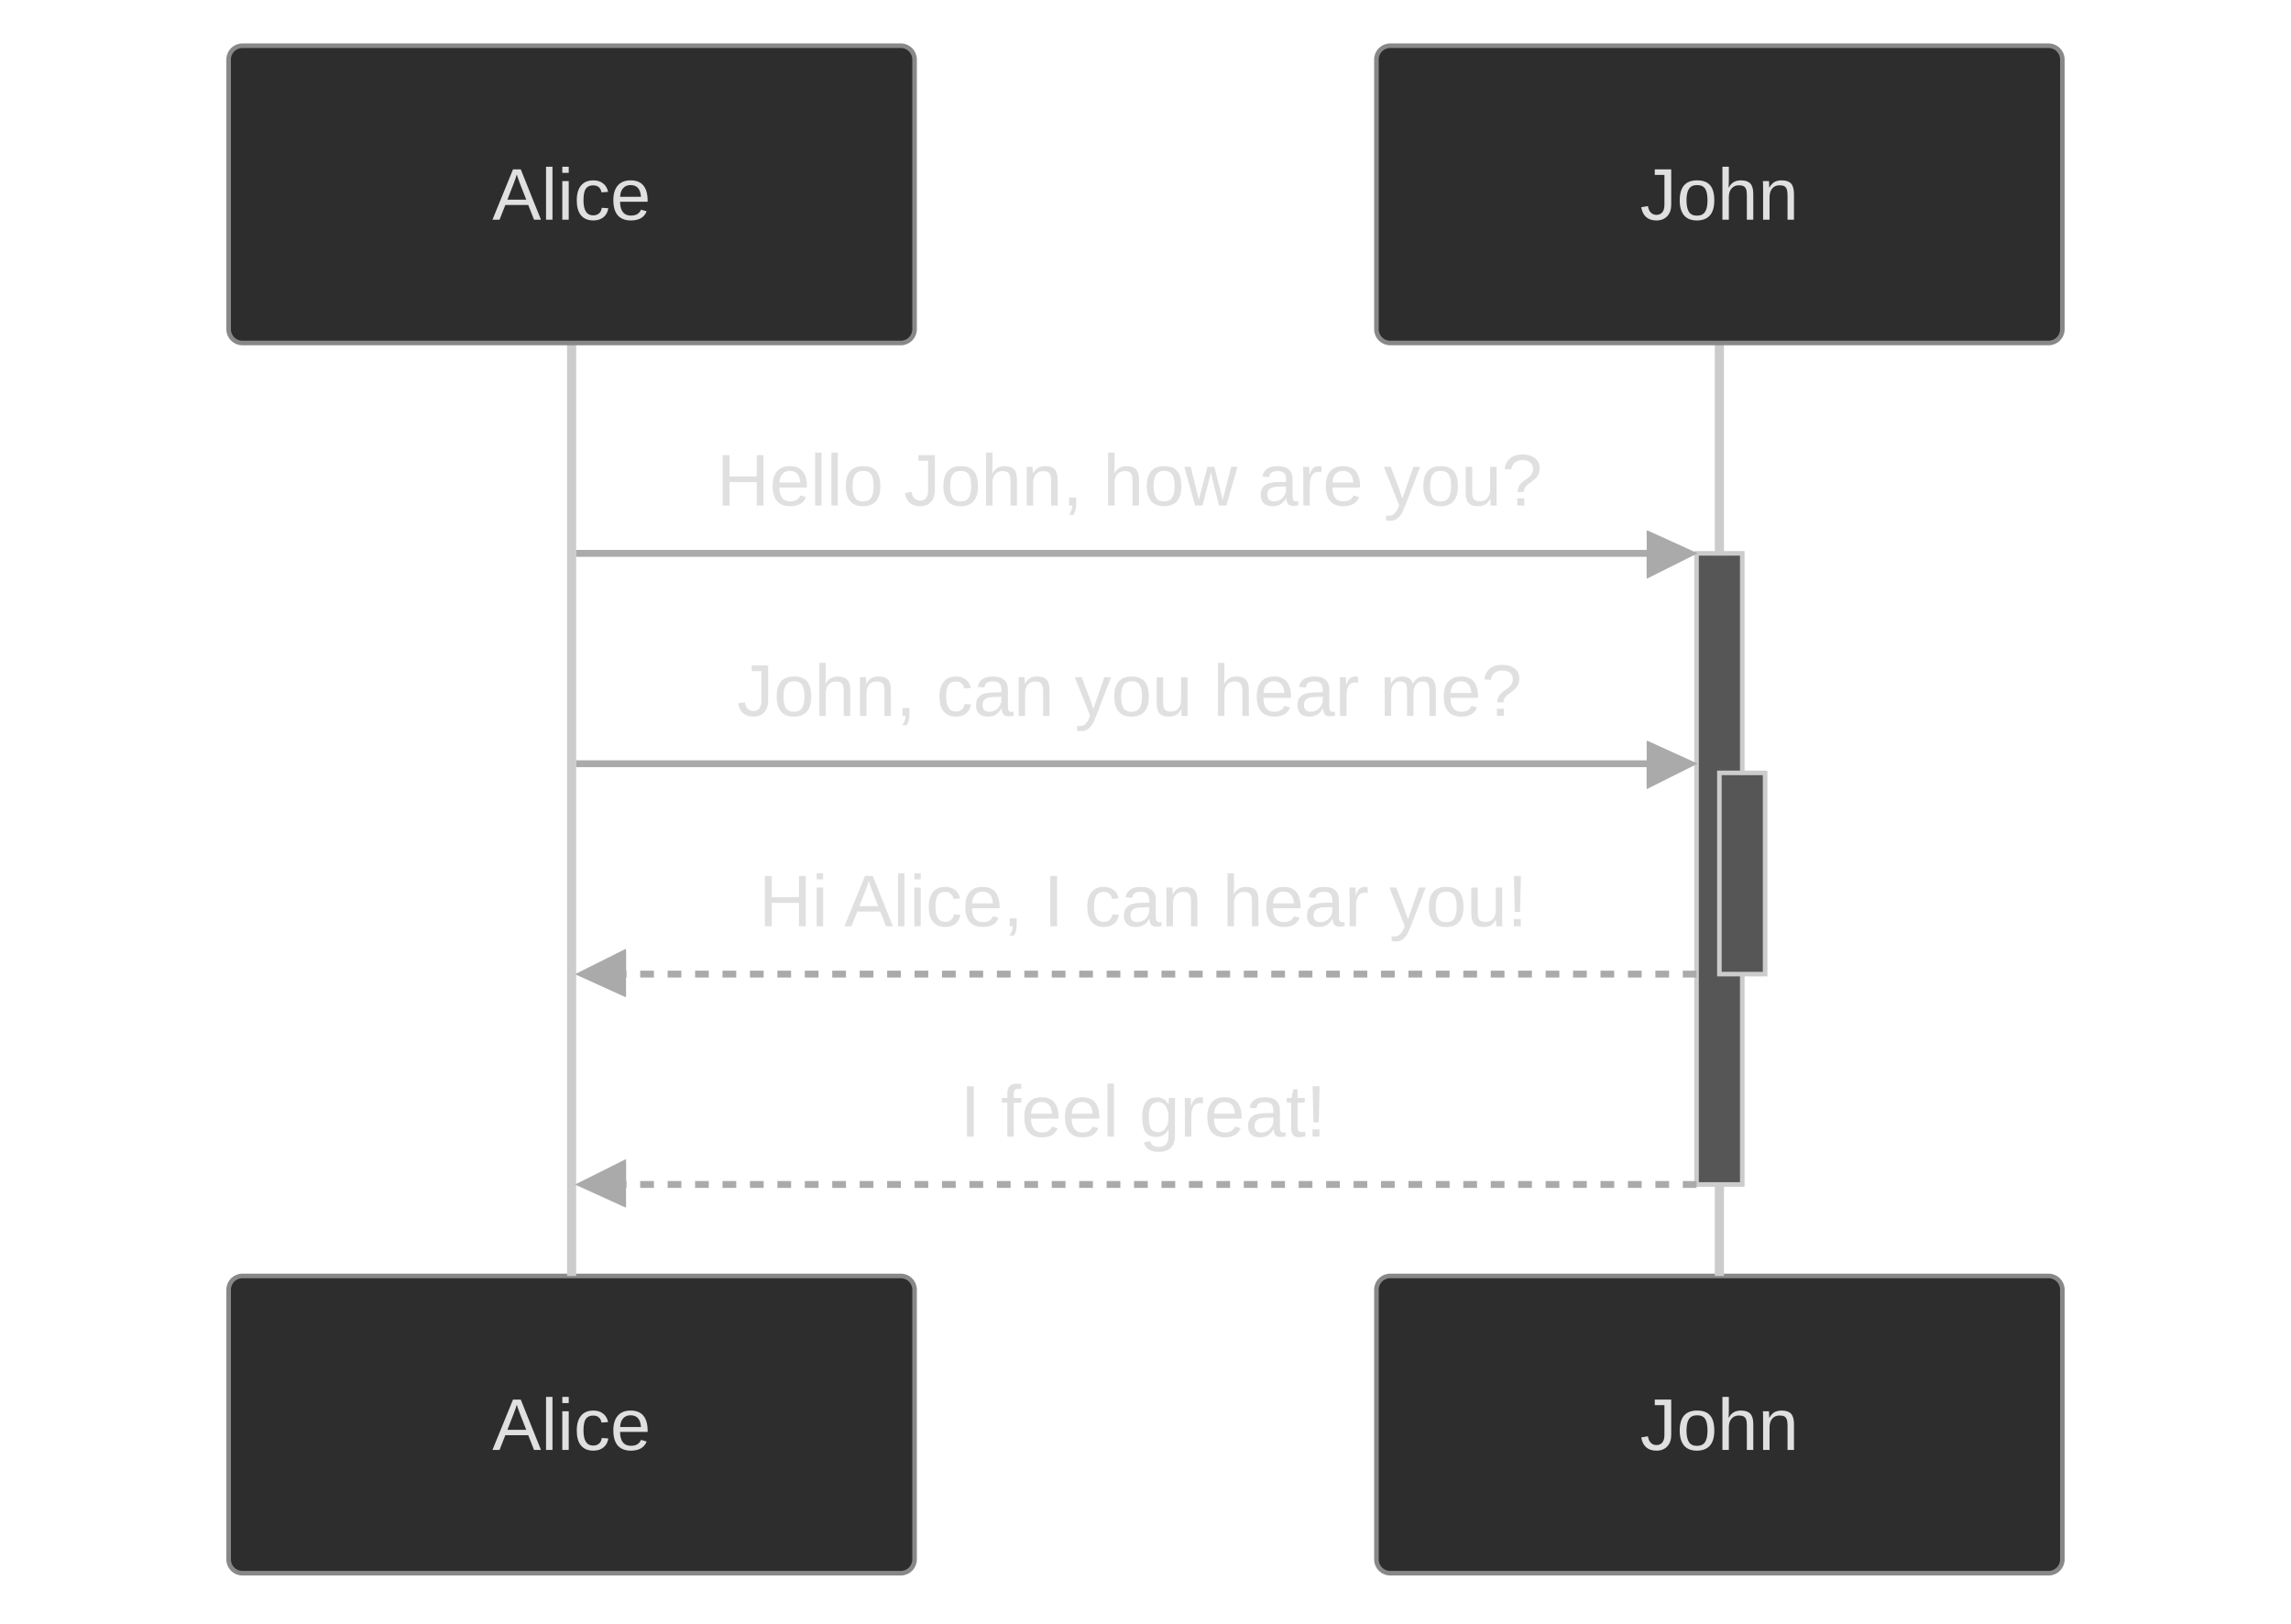
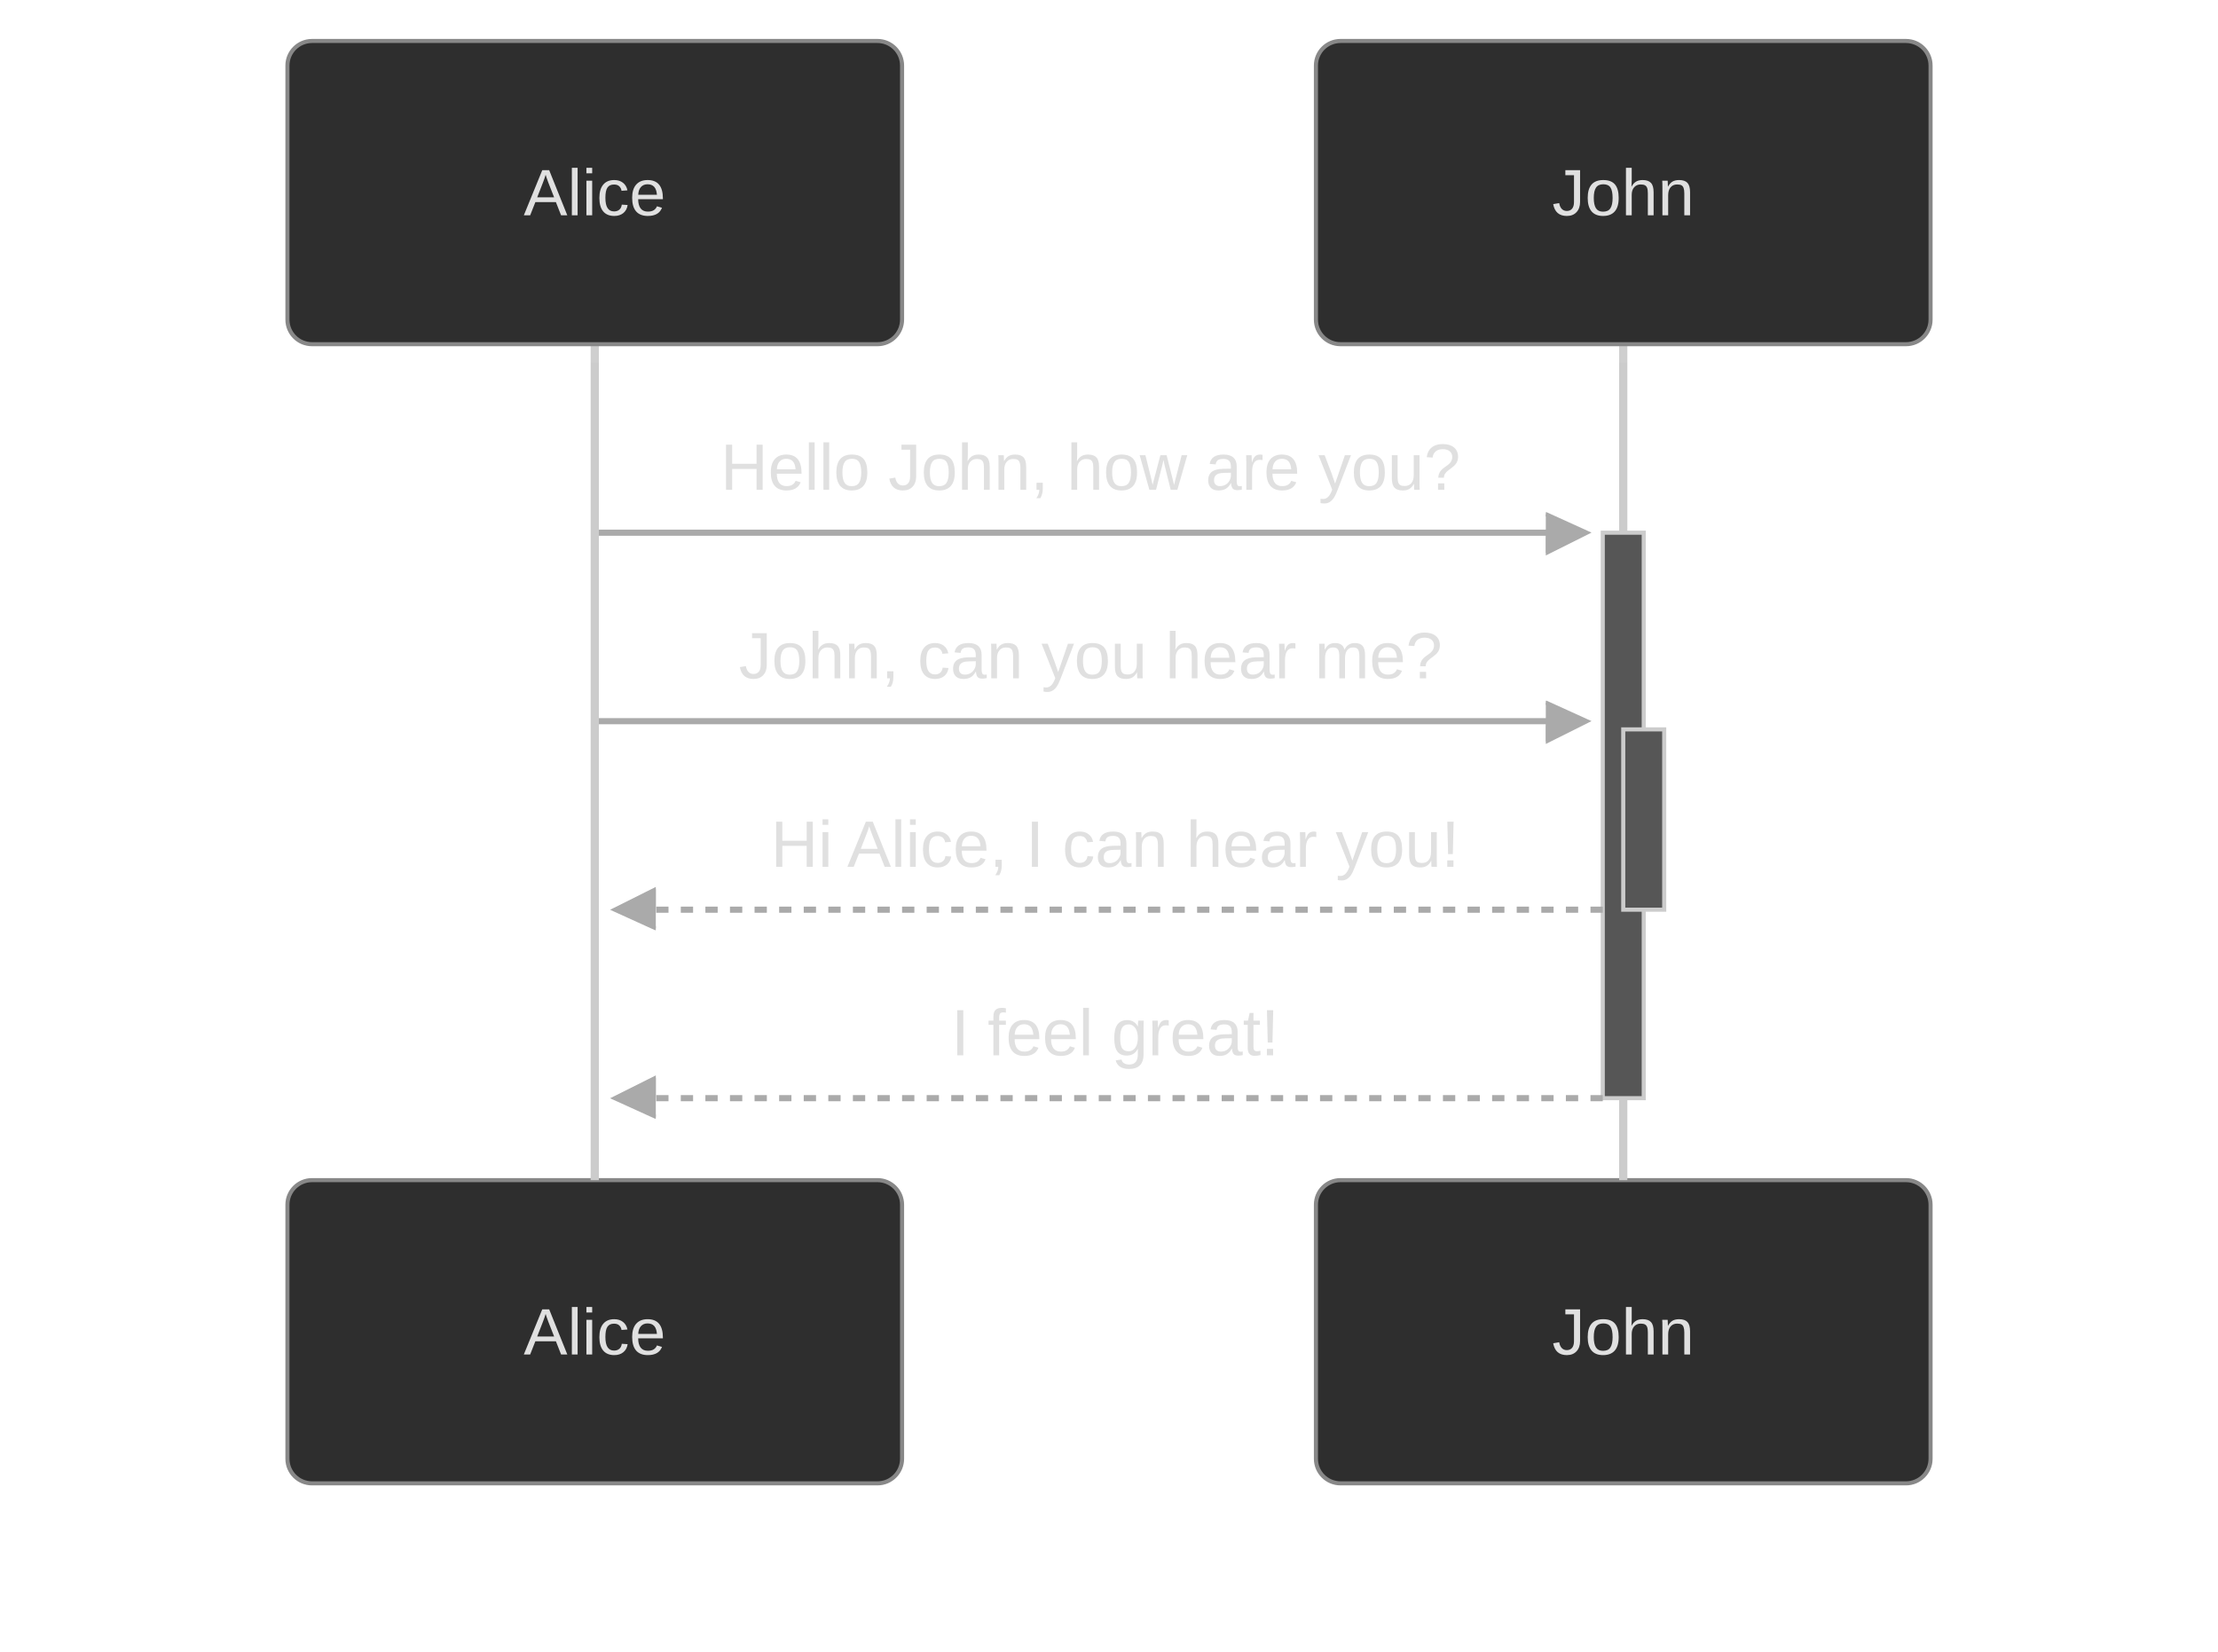
- <svg xmlns="http://www.w3.org/2000/svg" id="official-04-02-sequence-diagram-activate-deactivate" width="501" height="355" viewBox="-50 -10 501 355" role="graphics-document document" aria-roledescription="sequence">
+ <svg xmlns="http://www.w3.org/2000/svg" id="official-04-02-sequence-diagram-activate-deactivate" width="501" height="373" viewBox="-50 -10 501 403" role="graphics-document document" aria-roledescription="sequence">
  <g>
-     <rect x="251" y="269" fill="#eaeaea" stroke="#666" width="150" height="65" name="John" rx="3" ry="3" class="actor actor-bottom" />
-     <text x="326" y="301.5" dominant-baseline="central" alignment-baseline="central" class="actor actor-box" style="text-anchor: middle; font-size: 16px; font-weight: 400;">
+     <rect x="251" y="278" fill="#eaeaea" stroke="#666" width="150" height="74" name="John" rx="6" ry="6" class="actor actor-bottom" data-look="neo" filter="url(#official-04-02-sequence-diagram-activate-deactivate-drop-shadow)" />
+     <text x="326" y="315" dominant-baseline="central" alignment-baseline="central" class="actor actor-box" style="text-anchor: middle; font-size: 16px; font-weight: 400;">
      <tspan x="326" dy="0">John</tspan>
    </text>
  </g>
  <g>
-     <rect x="0" y="269" fill="#eaeaea" stroke="#666" width="150" height="65" name="Alice" rx="3" ry="3" class="actor actor-bottom" />
-     <text x="75" y="301.5" dominant-baseline="central" alignment-baseline="central" class="actor actor-box" style="text-anchor: middle; font-size: 16px; font-weight: 400;">
+     <rect x="0" y="278" fill="#eaeaea" stroke="#666" width="150" height="74" name="Alice" rx="6" ry="6" class="actor actor-bottom" data-look="neo" filter="url(#official-04-02-sequence-diagram-activate-deactivate-drop-shadow)" />
+     <text x="75" y="315" dominant-baseline="central" alignment-baseline="central" class="actor actor-box" style="text-anchor: middle; font-size: 16px; font-weight: 400;">
      <tspan x="75" dy="0">Alice</tspan>
    </text>
  </g>
  <g>
-     <line id="actor1" x1="326" y1="65" x2="326" y2="269" class="actor-line 200" stroke-width="0.5px" stroke="#999" name="John" data-et="life-line" data-id="John" />
-     <g id="root-1" data-et="participant" data-type="participant" data-id="John">
-       <rect x="251" y="0" fill="#eaeaea" stroke="#666" width="150" height="65" name="John" rx="3" ry="3" class="actor actor-top" />
-       <text x="326" y="32.5" dominant-baseline="central" alignment-baseline="central" class="actor actor-box" style="text-anchor: middle; font-size: 16px; font-weight: 400;">
+     <line id="actor1" x1="326" y1="74" x2="326" y2="278" class="actor-line 200" stroke-width="0.5px" stroke="#999" name="John" data-et="life-line" data-id="John" />
+     <g id="root-1" data-look="neo" data-et="participant" data-type="participant" data-id="John">
+       <rect x="251" y="0" fill="#eaeaea" stroke="#666" width="150" height="74" name="John" rx="6" ry="6" class="actor actor-top" data-look="neo" filter="url(#official-04-02-sequence-diagram-activate-deactivate-drop-shadow)" />
+       <text x="326" y="37" dominant-baseline="central" alignment-baseline="central" class="actor actor-box" style="text-anchor: middle; font-size: 16px; font-weight: 400;">
        <tspan x="326" dy="0">John</tspan>
      </text>
    </g>
  </g>
  <g>
-     <line id="actor0" x1="75" y1="65" x2="75" y2="269" class="actor-line 200" stroke-width="0.5px" stroke="#999" name="Alice" data-et="life-line" data-id="Alice" />
-     <g id="root-0" data-et="participant" data-type="participant" data-id="Alice">
-       <rect x="0" y="0" fill="#eaeaea" stroke="#666" width="150" height="65" name="Alice" rx="3" ry="3" class="actor actor-top" />
-       <text x="75" y="32.5" dominant-baseline="central" alignment-baseline="central" class="actor actor-box" style="text-anchor: middle; font-size: 16px; font-weight: 400;">
+     <line id="actor0" x1="75" y1="74" x2="75" y2="278" class="actor-line 200" stroke-width="0.5px" stroke="#999" name="Alice" data-et="life-line" data-id="Alice" />
+     <g id="root-0" data-look="neo" data-et="participant" data-type="participant" data-id="Alice">
+       <rect x="0" y="0" fill="#eaeaea" stroke="#666" width="150" height="74" name="Alice" rx="6" ry="6" class="actor actor-top" data-look="neo" filter="url(#official-04-02-sequence-diagram-activate-deactivate-drop-shadow)" />
+       <text x="75" y="37" dominant-baseline="central" alignment-baseline="central" class="actor actor-box" style="text-anchor: middle; font-size: 16px; font-weight: 400;">
        <tspan x="75" dy="0">Alice</tspan>
      </text>
    </g>
  </g>
-   <style>#official-04-02-sequence-diagram-activate-deactivate{font-family:"trebuchet ms",verdana,arial,sans-serif;font-size:16px;fill:#e0e0e0;}@keyframes edge-animation-frame{from{stroke-dashoffset:0;}}@keyframes dash{to{stroke-dashoffset:0;}}#official-04-02-sequence-diagram-activate-deactivate .edge-animation-slow{stroke-dasharray:9,5!important;stroke-dashoffset:900;animation:dash 50s linear infinite;stroke-linecap:round;}#official-04-02-sequence-diagram-activate-deactivate .edge-animation-fast{stroke-dasharray:9,5!important;stroke-dashoffset:900;animation:dash 20s linear infinite;stroke-linecap:round;}#official-04-02-sequence-diagram-activate-deactivate .error-icon{fill:#a44141;}#official-04-02-sequence-diagram-activate-deactivate .error-text{fill:#ddd;stroke:#ddd;}#official-04-02-sequence-diagram-activate-deactivate .edge-thickness-normal{stroke-width:1px;}#official-04-02-sequence-diagram-activate-deactivate .edge-thickness-thick{stroke-width:3.5px;}#official-04-02-sequence-diagram-activate-deactivate .edge-pattern-solid{stroke-dasharray:0;}#official-04-02-sequence-diagram-activate-deactivate .edge-thickness-invisible{stroke-width:0;fill:none;}#official-04-02-sequence-diagram-activate-deactivate .edge-pattern-dashed{stroke-dasharray:3;}#official-04-02-sequence-diagram-activate-deactivate .edge-pattern-dotted{stroke-dasharray:2;}#official-04-02-sequence-diagram-activate-deactivate .marker{fill:#AAAAAA;stroke:#AAAAAA;}#official-04-02-sequence-diagram-activate-deactivate .marker.cross{stroke:#AAAAAA;}#official-04-02-sequence-diagram-activate-deactivate svg{font-family:"trebuchet ms",verdana,arial,sans-serif;font-size:16px;}#official-04-02-sequence-diagram-activate-deactivate p{margin:0;}#official-04-02-sequence-diagram-activate-deactivate .actor{stroke:#888888;fill:#2D2D2D;stroke-width:1;}#official-04-02-sequence-diagram-activate-deactivate rect.actor.outer-path[data-look="neo"]{filter:drop-shadow( 1px 2px 2px rgba(185,185,185,1));}#official-04-02-sequence-diagram-activate-deactivate rect.note[data-look="neo"]{stroke:#888888;fill:#2D2D2D;filter:drop-shadow( 1px 2px 2px rgba(185,185,185,1));}#official-04-02-sequence-diagram-activate-deactivate text.actor&gt;tspan{fill:#e0e0e0;stroke:none;}#official-04-02-sequence-diagram-activate-deactivate .actor-line{stroke:#ccc;}#official-04-02-sequence-diagram-activate-deactivate .innerArc{stroke-width:1.5;stroke-dasharray:none;}#official-04-02-sequence-diagram-activate-deactivate .messageLine0{stroke-width:1.5;stroke-dasharray:none;stroke:#AAAAAA;}#official-04-02-sequence-diagram-activate-deactivate .messageLine1{stroke-width:1.5;stroke-dasharray:2,2;stroke:#AAAAAA;}#official-04-02-sequence-diagram-activate-deactivate [id$="-arrowhead"] path{fill:#AAAAAA;stroke:#AAAAAA;}#official-04-02-sequence-diagram-activate-deactivate .sequenceNumber{fill:black;}#official-04-02-sequence-diagram-activate-deactivate [id$="-sequencenumber"]{fill:#AAAAAA;}#official-04-02-sequence-diagram-activate-deactivate [id$="-crosshead"] path{fill:#AAAAAA;stroke:#AAAAAA;}#official-04-02-sequence-diagram-activate-deactivate .messageText{fill:#e0e0e0;stroke:none;}#official-04-02-sequence-diagram-activate-deactivate .labelBox{stroke:#ccc;fill:#2D2D2D;filter:none;}#official-04-02-sequence-diagram-activate-deactivate .labelText,#official-04-02-sequence-diagram-activate-deactivate .labelText&gt;tspan{fill:#e0e0e0;stroke:none;}#official-04-02-sequence-diagram-activate-deactivate .loopText,#official-04-02-sequence-diagram-activate-deactivate .loopText&gt;tspan{fill:lightgrey;stroke:none;}#official-04-02-sequence-diagram-activate-deactivate .sectionTitle,#official-04-02-sequence-diagram-activate-deactivate .sectionTitle&gt;tspan{fill:lightgrey;stroke:none;}#official-04-02-sequence-diagram-activate-deactivate .loopLine{stroke-width:2px;stroke-dasharray:2,2;stroke:#ccc;fill:#ccc;}#official-04-02-sequence-diagram-activate-deactivate .note{stroke:#888888;fill:#2D2D2D;}#official-04-02-sequence-diagram-activate-deactivate .noteText,#official-04-02-sequence-diagram-activate-deactivate .noteText&gt;tspan{fill:#e0e0e0;stroke:none;font-weight:normal;}#official-04-02-sequence-diagram-activate-deactivate .activation0{fill:hsl(0, 0%, 33.647%);stroke:#ccc;}#official-04-02-sequence-diagram-activate-deactivate .activation1{fill:hsl(0, 0%, 33.647%);stroke:#ccc;}#official-04-02-sequence-diagram-activate-deactivate .activation2{fill:hsl(0, 0%, 33.647%);stroke:#ccc;}#official-04-02-sequence-diagram-activate-deactivate .actorPopupMenu{position:absolute;}#official-04-02-sequence-diagram-activate-deactivate .actorPopupMenuPanel{position:absolute;fill:#2D2D2D;box-shadow:0px 8px 16px 0px rgba(0,0,0,0.2);filter:drop-shadow(3px 5px 2px rgb(0 0 0 / 0.4));}#official-04-02-sequence-diagram-activate-deactivate .actor-man circle,#official-04-02-sequence-diagram-activate-deactivate line{fill:#2D2D2D;stroke-width:2px;}#official-04-02-sequence-diagram-activate-deactivate g rect.rect{filter:drop-shadow( 1px 2px 2px rgba(185,185,185,1));stroke:#ccc;}#official-04-02-sequence-diagram-activate-deactivate .node .neo-node{stroke:#ccc;}#official-04-02-sequence-diagram-activate-deactivate [data-look="neo"].node rect,#official-04-02-sequence-diagram-activate-deactivate [data-look="neo"].cluster rect,#official-04-02-sequence-diagram-activate-deactivate [data-look="neo"].node polygon{stroke:url(#official-04-02-sequence-diagram-activate-deactivate-gradient);filter:drop-shadow( 1px 2px 2px rgba(185,185,185,1));}#official-04-02-sequence-diagram-activate-deactivate [data-look="neo"].swimlane.cluster rect{filter:none;}#official-04-02-sequence-diagram-activate-deactivate [data-look="neo"].node path{stroke:url(#official-04-02-sequence-diagram-activate-deactivate-gradient);stroke-width:1px;}#official-04-02-sequence-diagram-activate-deactivate [data-look="neo"].node .outer-path{filter:drop-shadow( 1px 2px 2px rgba(185,185,185,1));}#official-04-02-sequence-diagram-activate-deactivate [data-look="neo"].node .neo-line path{stroke:#ccc;filter:none;}#official-04-02-sequence-diagram-activate-deactivate [data-look="neo"].node circle{stroke:url(#official-04-02-sequence-diagram-activate-deactivate-gradient);filter:drop-shadow( 1px 2px 2px rgba(185,185,185,1));}#official-04-02-sequence-diagram-activate-deactivate [data-look="neo"].node circle .state-start{fill:#000000;}#official-04-02-sequence-diagram-activate-deactivate [data-look="neo"].icon-shape .icon{fill:url(#official-04-02-sequence-diagram-activate-deactivate-gradient);filter:drop-shadow( 1px 2px 2px rgba(185,185,185,1));}#official-04-02-sequence-diagram-activate-deactivate [data-look="neo"].icon-shape .icon-neo path{stroke:url(#official-04-02-sequence-diagram-activate-deactivate-gradient);filter:drop-shadow( 1px 2px 2px rgba(185,185,185,1));}#official-04-02-sequence-diagram-activate-deactivate :root{--mermaid-font-family:"trebuchet ms",verdana,arial,sans-serif;}</style>
+   <style>#official-04-02-sequence-diagram-activate-deactivate{font-family:"trebuchet ms",verdana,arial,sans-serif;font-size:16px;fill:#e0e0e0;}@keyframes edge-animation-frame{from{stroke-dashoffset:0;}}@keyframes dash{to{stroke-dashoffset:0;}}#official-04-02-sequence-diagram-activate-deactivate .edge-animation-slow{stroke-dasharray:9,5!important;stroke-dashoffset:900;animation:dash 50s linear infinite;stroke-linecap:round;}#official-04-02-sequence-diagram-activate-deactivate .edge-animation-fast{stroke-dasharray:9,5!important;stroke-dashoffset:900;animation:dash 20s linear infinite;stroke-linecap:round;}#official-04-02-sequence-diagram-activate-deactivate .error-icon{fill:#a44141;}#official-04-02-sequence-diagram-activate-deactivate .error-text{fill:#ddd;stroke:#ddd;}#official-04-02-sequence-diagram-activate-deactivate .edge-thickness-normal{stroke-width:1px;}#official-04-02-sequence-diagram-activate-deactivate .edge-thickness-thick{stroke-width:3.5px;}#official-04-02-sequence-diagram-activate-deactivate .edge-pattern-solid{stroke-dasharray:0;}#official-04-02-sequence-diagram-activate-deactivate .edge-thickness-invisible{stroke-width:0;fill:none;}#official-04-02-sequence-diagram-activate-deactivate .edge-pattern-dashed{stroke-dasharray:3;}#official-04-02-sequence-diagram-activate-deactivate .edge-pattern-dotted{stroke-dasharray:2;}#official-04-02-sequence-diagram-activate-deactivate .marker{fill:#AAAAAA;stroke:#AAAAAA;}#official-04-02-sequence-diagram-activate-deactivate .marker.cross{stroke:#AAAAAA;}#official-04-02-sequence-diagram-activate-deactivate svg{font-family:"trebuchet ms",verdana,arial,sans-serif;font-size:16px;}#official-04-02-sequence-diagram-activate-deactivate p{margin:0;}#official-04-02-sequence-diagram-activate-deactivate .actor{stroke:#888888;fill:#2D2D2D;stroke-width:1;}#official-04-02-sequence-diagram-activate-deactivate rect.actor.outer-path[data-look="neo"]{filter:drop-shadow( 1px 2px 2px rgba(185,185,185,1));}#official-04-02-sequence-diagram-activate-deactivate rect.note[data-look="neo"]{stroke:#888888;fill:#2D2D2D;filter:drop-shadow( 1px 2px 2px rgba(185,185,185,1));}#official-04-02-sequence-diagram-activate-deactivate text.actor&gt;tspan{fill:#e0e0e0;stroke:none;}#official-04-02-sequence-diagram-activate-deactivate .actor-line{stroke:#ccc;}#official-04-02-sequence-diagram-activate-deactivate .innerArc{stroke-width:1.5;stroke-dasharray:none;}#official-04-02-sequence-diagram-activate-deactivate .messageLine0{stroke-width:1.5;stroke-dasharray:none;stroke:#AAAAAA;}#official-04-02-sequence-diagram-activate-deactivate .messageLine1{stroke-width:1.5;stroke-dasharray:2,2;stroke:#AAAAAA;}#official-04-02-sequence-diagram-activate-deactivate [id$="-arrowhead"] path{fill:#AAAAAA;stroke:#AAAAAA;}#official-04-02-sequence-diagram-activate-deactivate .sequenceNumber{fill:black;}#official-04-02-sequence-diagram-activate-deactivate [id$="-sequencenumber"]{fill:#AAAAAA;}#official-04-02-sequence-diagram-activate-deactivate [id$="-crosshead"] path{fill:#AAAAAA;stroke:#AAAAAA;}#official-04-02-sequence-diagram-activate-deactivate .messageText{fill:#e0e0e0;stroke:none;}#official-04-02-sequence-diagram-activate-deactivate .labelBox{stroke:#ccc;fill:#2D2D2D;filter:drop-shadow( 1px 2px 2px rgba(185,185,185,1));}#official-04-02-sequence-diagram-activate-deactivate .labelText,#official-04-02-sequence-diagram-activate-deactivate .labelText&gt;tspan{fill:#e0e0e0;stroke:none;}#official-04-02-sequence-diagram-activate-deactivate .loopText,#official-04-02-sequence-diagram-activate-deactivate .loopText&gt;tspan{fill:lightgrey;stroke:none;}#official-04-02-sequence-diagram-activate-deactivate .sectionTitle,#official-04-02-sequence-diagram-activate-deactivate .sectionTitle&gt;tspan{fill:lightgrey;stroke:none;}#official-04-02-sequence-diagram-activate-deactivate .loopLine{stroke-width:2px;stroke-dasharray:2,2;stroke:#ccc;fill:#ccc;}#official-04-02-sequence-diagram-activate-deactivate .note{stroke:#888888;fill:#2D2D2D;}#official-04-02-sequence-diagram-activate-deactivate .noteText,#official-04-02-sequence-diagram-activate-deactivate .noteText&gt;tspan{fill:#e0e0e0;stroke:none;}#official-04-02-sequence-diagram-activate-deactivate .activation0{fill:hsl(0, 0%, 33.647%);stroke:#ccc;}#official-04-02-sequence-diagram-activate-deactivate .activation1{fill:hsl(0, 0%, 33.647%);stroke:#ccc;}#official-04-02-sequence-diagram-activate-deactivate .activation2{fill:hsl(0, 0%, 33.647%);stroke:#ccc;}#official-04-02-sequence-diagram-activate-deactivate .actorPopupMenu{position:absolute;}#official-04-02-sequence-diagram-activate-deactivate .actorPopupMenuPanel{position:absolute;fill:#2D2D2D;box-shadow:0px 8px 16px 0px rgba(0,0,0,0.2);filter:drop-shadow(3px 5px 2px rgb(0 0 0 / 0.4));}#official-04-02-sequence-diagram-activate-deactivate .actor-man circle,#official-04-02-sequence-diagram-activate-deactivate line{fill:#2D2D2D;stroke-width:2px;}#official-04-02-sequence-diagram-activate-deactivate g rect.rect{filter:drop-shadow( 1px 2px 2px rgba(185,185,185,1));stroke:#ccc;}#official-04-02-sequence-diagram-activate-deactivate .node .neo-node{stroke:#ccc;}#official-04-02-sequence-diagram-activate-deactivate [data-look="neo"].node rect,#official-04-02-sequence-diagram-activate-deactivate [data-look="neo"].cluster rect,#official-04-02-sequence-diagram-activate-deactivate [data-look="neo"].node polygon{stroke:url(#official-04-02-sequence-diagram-activate-deactivate-gradient);filter:drop-shadow( 1px 2px 2px rgba(185,185,185,1));}#official-04-02-sequence-diagram-activate-deactivate [data-look="neo"].swimlane.cluster rect{filter:none;}#official-04-02-sequence-diagram-activate-deactivate [data-look="neo"].node path{stroke:url(#official-04-02-sequence-diagram-activate-deactivate-gradient);stroke-width:1px;}#official-04-02-sequence-diagram-activate-deactivate [data-look="neo"].node .outer-path{filter:drop-shadow( 1px 2px 2px rgba(185,185,185,1));}#official-04-02-sequence-diagram-activate-deactivate [data-look="neo"].node .neo-line path{stroke:#ccc;filter:none;}#official-04-02-sequence-diagram-activate-deactivate [data-look="neo"].node circle{stroke:url(#official-04-02-sequence-diagram-activate-deactivate-gradient);filter:drop-shadow( 1px 2px 2px rgba(185,185,185,1));}#official-04-02-sequence-diagram-activate-deactivate [data-look="neo"].node circle .state-start{fill:#000000;}#official-04-02-sequence-diagram-activate-deactivate [data-look="neo"].icon-shape .icon{fill:url(#official-04-02-sequence-diagram-activate-deactivate-gradient);filter:drop-shadow( 1px 2px 2px rgba(185,185,185,1));}#official-04-02-sequence-diagram-activate-deactivate [data-look="neo"].icon-shape .icon-neo path{stroke:url(#official-04-02-sequence-diagram-activate-deactivate-gradient);filter:drop-shadow( 1px 2px 2px rgba(185,185,185,1));}#official-04-02-sequence-diagram-activate-deactivate :root{--mermaid-font-family:"trebuchet ms",verdana,arial,sans-serif;}</style>
  <g />
  <defs>
    <symbol id="official-04-02-sequence-diagram-activate-deactivate-computer" width="24" height="24">
      <path transform="scale(.5)" d="M2 2v13h20v-13h-20zm18 11h-16v-9h16v9zm-10.228 6l.466-1h3.524l.467 1h-4.457zm14.228 3h-24l2-6h2.104l-1.33 4h18.45l-1.297-4h2.073l2 6zm-5-10h-14v-7h14v7z" />
    </symbol>
  </defs>
  <defs>
    <symbol id="official-04-02-sequence-diagram-activate-deactivate-database" fill-rule="evenodd" clip-rule="evenodd">
      <path transform="scale(.5)" d="M12.258.001l.256.004.255.005.253.008.251.01.249.012.247.015.246.016.242.019.241.02.239.023.236.024.233.027.231.028.229.031.225.032.223.034.22.036.217.038.214.04.211.041.208.043.205.045.201.046.198.048.194.05.191.051.187.053.183.054.18.056.175.057.172.059.168.06.163.061.16.063.155.064.15.066.074.033.073.033.071.034.07.034.069.035.068.035.067.035.066.035.064.036.064.036.062.036.06.036.06.037.058.037.058.037.055.038.055.038.053.038.052.038.051.039.05.039.048.039.047.039.045.04.044.04.043.04.041.04.04.041.039.041.037.041.036.041.034.041.033.042.032.042.03.042.029.042.027.042.026.043.024.043.023.043.021.043.02.043.018.044.017.043.015.044.013.044.012.044.011.045.009.044.007.045.006.045.004.045.002.045.001.045v17l-.001.045-.002.045-.004.045-.006.045-.007.045-.009.044-.011.045-.012.044-.013.044-.015.044-.017.043-.018.044-.02.043-.021.043-.023.043-.024.043-.026.043-.027.042-.029.042-.03.042-.032.042-.033.042-.034.041-.036.041-.037.041-.039.041-.04.041-.041.04-.043.04-.044.04-.045.04-.047.039-.048.039-.05.039-.051.039-.052.038-.053.038-.055.038-.055.038-.058.037-.058.037-.06.037-.06.036-.062.036-.064.036-.064.036-.066.035-.067.035-.068.035-.069.035-.07.034-.071.034-.073.033-.074.033-.15.066-.155.064-.16.063-.163.061-.168.06-.172.059-.175.057-.18.056-.183.054-.187.053-.191.051-.194.05-.198.048-.201.046-.205.045-.208.043-.211.041-.214.04-.217.038-.22.036-.223.034-.225.032-.229.031-.231.028-.233.027-.236.024-.239.023-.241.02-.242.019-.246.016-.247.015-.249.012-.251.01-.253.008-.255.005-.256.004-.258.001-.258-.001-.256-.004-.255-.005-.253-.008-.251-.01-.249-.012-.247-.015-.245-.016-.243-.019-.241-.02-.238-.023-.236-.024-.234-.027-.231-.028-.228-.031-.226-.032-.223-.034-.22-.036-.217-.038-.214-.04-.211-.041-.208-.043-.204-.045-.201-.046-.198-.048-.195-.05-.19-.051-.187-.053-.184-.054-.179-.056-.176-.057-.172-.059-.167-.06-.164-.061-.159-.063-.155-.064-.151-.066-.074-.033-.072-.033-.072-.034-.07-.034-.069-.035-.068-.035-.067-.035-.066-.035-.064-.036-.063-.036-.062-.036-.061-.036-.06-.037-.058-.037-.057-.037-.056-.038-.055-.038-.053-.038-.052-.038-.051-.039-.049-.039-.049-.039-.046-.039-.046-.04-.044-.04-.043-.04-.041-.04-.04-.041-.039-.041-.037-.041-.036-.041-.034-.041-.033-.042-.032-.042-.03-.042-.029-.042-.027-.042-.026-.043-.024-.043-.023-.043-.021-.043-.02-.043-.018-.044-.017-.043-.015-.044-.013-.044-.012-.044-.011-.045-.009-.044-.007-.045-.006-.045-.004-.045-.002-.045-.001-.045v-17l.001-.045.002-.045.004-.045.006-.045.007-.045.009-.044.011-.045.012-.044.013-.044.015-.044.017-.043.018-.044.02-.043.021-.043.023-.043.024-.043.026-.043.027-.042.029-.042.03-.042.032-.042.033-.042.034-.041.036-.041.037-.041.039-.041.04-.041.041-.04.043-.04.044-.04.046-.04.046-.039.049-.039.049-.039.051-.039.052-.038.053-.038.055-.038.056-.038.057-.037.058-.037.06-.037.061-.036.062-.036.063-.036.064-.036.066-.035.067-.035.068-.035.069-.035.07-.034.072-.034.072-.033.074-.033.151-.066.155-.064.159-.063.164-.061.167-.06.172-.059.176-.057.179-.056.184-.054.187-.053.19-.051.195-.05.198-.048.201-.046.204-.045.208-.043.211-.041.214-.04.217-.038.22-.036.223-.034.226-.032.228-.031.231-.028.234-.027.236-.024.238-.023.241-.02.243-.019.245-.016.247-.015.249-.012.251-.01.253-.008.255-.005.256-.004.258-.001.258.001zm-9.258 20.499v.01l.001.021.003.021.004.022.005.021.006.022.007.022.009.023.01.022.011.023.012.023.013.023.015.023.016.024.017.023.018.024.019.024.021.024.022.025.023.024.024.025.052.049.056.05.061.051.066.051.07.051.075.051.079.052.084.052.088.052.092.052.097.052.102.051.105.052.11.052.114.051.119.051.123.051.127.05.131.05.135.05.139.048.144.049.147.047.152.047.155.047.16.045.163.045.167.043.171.043.176.041.178.041.183.039.187.039.19.037.194.035.197.035.202.033.204.031.209.03.212.029.216.027.219.025.222.024.226.021.23.02.233.018.236.016.24.015.243.012.246.01.249.008.253.005.256.004.259.001.26-.001.257-.004.254-.005.25-.008.247-.011.244-.012.241-.014.237-.016.233-.018.231-.021.226-.021.224-.024.22-.026.216-.027.212-.028.21-.031.205-.031.202-.034.198-.034.194-.036.191-.037.187-.039.183-.04.179-.04.175-.042.172-.043.168-.044.163-.045.16-.046.155-.046.152-.047.148-.048.143-.049.139-.049.136-.05.131-.05.126-.05.123-.051.118-.052.114-.051.11-.052.106-.052.101-.052.096-.052.092-.052.088-.053.083-.051.079-.052.074-.052.07-.051.065-.051.06-.051.056-.05.051-.05.023-.024.023-.025.021-.024.02-.024.019-.024.018-.024.017-.024.015-.023.014-.024.013-.023.012-.023.01-.023.01-.022.008-.022.006-.022.006-.022.004-.022.004-.021.001-.021.001-.021v-4.127l-.077.055-.08.053-.083.054-.085.053-.087.052-.09.052-.093.051-.095.05-.097.05-.1.049-.102.049-.105.048-.106.047-.109.047-.111.046-.114.045-.115.045-.118.044-.12.043-.122.042-.124.042-.126.041-.128.04-.13.04-.132.038-.134.038-.135.037-.138.037-.139.035-.142.035-.143.034-.144.033-.147.032-.148.031-.15.03-.151.03-.153.029-.154.027-.156.027-.158.026-.159.025-.161.024-.162.023-.163.022-.165.021-.166.02-.167.019-.169.018-.169.017-.171.016-.173.015-.173.014-.175.013-.175.012-.177.011-.178.01-.179.008-.179.008-.181.006-.182.005-.182.004-.184.003-.184.002h-.37l-.184-.002-.184-.003-.182-.004-.182-.005-.181-.006-.179-.008-.179-.008-.178-.01-.176-.011-.176-.012-.175-.013-.173-.014-.172-.015-.171-.016-.17-.017-.169-.018-.167-.019-.166-.02-.165-.021-.163-.022-.162-.023-.161-.024-.159-.025-.157-.026-.156-.027-.155-.027-.153-.029-.151-.03-.15-.03-.148-.031-.146-.032-.145-.033-.143-.034-.141-.035-.14-.035-.137-.037-.136-.037-.134-.038-.132-.038-.13-.04-.128-.04-.126-.041-.124-.042-.122-.042-.12-.044-.117-.043-.116-.045-.113-.045-.112-.046-.109-.047-.106-.047-.105-.048-.102-.049-.1-.049-.097-.05-.095-.05-.093-.052-.09-.051-.087-.052-.085-.053-.083-.054-.08-.054-.077-.054v4.127zm0-5.654v.011l.001.021.003.021.004.021.005.022.006.022.007.022.009.022.01.022.011.023.012.023.013.023.015.024.016.023.017.024.018.024.019.024.021.024.022.024.023.025.024.024.052.05.056.05.061.05.066.051.07.051.075.052.079.051.084.052.088.052.092.052.097.052.102.052.105.052.11.051.114.051.119.052.123.05.127.051.131.05.135.049.139.049.144.048.147.048.152.047.155.046.16.045.163.045.167.044.171.042.176.042.178.04.183.04.187.038.19.037.194.036.197.034.202.033.204.032.209.03.212.028.216.027.219.025.222.024.226.022.23.02.233.018.236.016.24.014.243.012.246.01.249.008.253.006.256.003.259.001.26-.001.257-.003.254-.006.25-.008.247-.01.244-.012.241-.015.237-.016.233-.018.231-.02.226-.022.224-.024.22-.025.216-.027.212-.029.21-.03.205-.032.202-.033.198-.035.194-.036.191-.037.187-.039.183-.039.179-.041.175-.042.172-.043.168-.044.163-.045.16-.045.155-.047.152-.047.148-.048.143-.048.139-.05.136-.049.131-.05.126-.051.123-.051.118-.051.114-.052.11-.052.106-.052.101-.052.096-.052.092-.052.088-.052.083-.052.079-.052.074-.051.07-.052.065-.051.06-.05.056-.051.051-.049.023-.025.023-.024.021-.025.02-.024.019-.024.018-.024.017-.024.015-.023.014-.023.013-.024.012-.022.01-.023.01-.023.008-.022.006-.022.006-.022.004-.021.004-.022.001-.021.001-.021v-4.139l-.077.054-.08.054-.083.054-.085.052-.087.053-.09.051-.093.051-.095.051-.097.05-.1.049-.102.049-.105.048-.106.047-.109.047-.111.046-.114.045-.115.044-.118.044-.12.044-.122.042-.124.042-.126.041-.128.04-.13.039-.132.039-.134.038-.135.037-.138.036-.139.036-.142.035-.143.033-.144.033-.147.033-.148.031-.15.03-.151.03-.153.028-.154.028-.156.027-.158.026-.159.025-.161.024-.162.023-.163.022-.165.021-.166.02-.167.019-.169.018-.169.017-.171.016-.173.015-.173.014-.175.013-.175.012-.177.011-.178.009-.179.009-.179.007-.181.007-.182.005-.182.004-.184.003-.184.002h-.37l-.184-.002-.184-.003-.182-.004-.182-.005-.181-.007-.179-.007-.179-.009-.178-.009-.176-.011-.176-.012-.175-.013-.173-.014-.172-.015-.171-.016-.17-.017-.169-.018-.167-.019-.166-.02-.165-.021-.163-.022-.162-.023-.161-.024-.159-.025-.157-.026-.156-.027-.155-.028-.153-.028-.151-.03-.15-.03-.148-.031-.146-.033-.145-.033-.143-.033-.141-.035-.14-.036-.137-.036-.136-.037-.134-.038-.132-.039-.13-.039-.128-.04-.126-.041-.124-.042-.122-.043-.12-.043-.117-.044-.116-.044-.113-.046-.112-.046-.109-.046-.106-.047-.105-.048-.102-.049-.1-.049-.097-.05-.095-.051-.093-.051-.09-.051-.087-.053-.085-.052-.083-.054-.08-.054-.077-.054v4.139zm0-5.666v.011l.001.02.003.022.004.021.005.022.006.021.007.022.009.023.01.022.011.023.012.023.013.023.015.023.016.024.017.024.018.023.019.024.021.025.022.024.023.024.024.025.052.05.056.05.061.05.066.051.07.051.075.052.079.051.084.052.088.052.092.052.097.052.102.052.105.051.11.052.114.051.119.051.123.051.127.05.131.05.135.05.139.049.144.048.147.048.152.047.155.046.16.045.163.045.167.043.171.043.176.042.178.04.183.04.187.038.19.037.194.036.197.034.202.033.204.032.209.03.212.028.216.027.219.025.222.024.226.021.23.02.233.018.236.017.24.014.243.012.246.01.249.008.253.006.256.003.259.001.26-.001.257-.003.254-.006.25-.008.247-.01.244-.013.241-.014.237-.016.233-.018.231-.02.226-.022.224-.024.22-.025.216-.027.212-.029.21-.03.205-.032.202-.033.198-.035.194-.036.191-.037.187-.039.183-.039.179-.041.175-.042.172-.043.168-.044.163-.045.16-.045.155-.047.152-.047.148-.048.143-.049.139-.049.136-.049.131-.051.126-.05.123-.051.118-.052.114-.051.11-.052.106-.052.101-.052.096-.052.092-.052.088-.052.083-.052.079-.052.074-.052.07-.051.065-.051.06-.051.056-.05.051-.049.023-.025.023-.025.021-.024.02-.024.019-.024.018-.024.017-.024.015-.023.014-.024.013-.023.012-.023.01-.022.01-.023.008-.022.006-.022.006-.022.004-.022.004-.021.001-.021.001-.021v-4.153l-.077.054-.08.054-.083.053-.085.053-.087.053-.09.051-.093.051-.095.051-.097.05-.1.049-.102.048-.105.048-.106.048-.109.046-.111.046-.114.046-.115.044-.118.044-.12.043-.122.043-.124.042-.126.041-.128.04-.13.039-.132.039-.134.038-.135.037-.138.036-.139.036-.142.034-.143.034-.144.033-.147.032-.148.032-.15.03-.151.03-.153.028-.154.028-.156.027-.158.026-.159.024-.161.024-.162.023-.163.023-.165.021-.166.02-.167.019-.169.018-.169.017-.171.016-.173.015-.173.014-.175.013-.175.012-.177.01-.178.01-.179.009-.179.007-.181.006-.182.006-.182.004-.184.003-.184.001-.185.001-.185-.001-.184-.001-.184-.003-.182-.004-.182-.006-.181-.006-.179-.007-.179-.009-.178-.01-.176-.01-.176-.012-.175-.013-.173-.014-.172-.015-.171-.016-.17-.017-.169-.018-.167-.019-.166-.02-.165-.021-.163-.023-.162-.023-.161-.024-.159-.024-.157-.026-.156-.027-.155-.028-.153-.028-.151-.03-.15-.03-.148-.032-.146-.032-.145-.033-.143-.034-.141-.034-.14-.036-.137-.036-.136-.037-.134-.038-.132-.039-.13-.039-.128-.041-.126-.041-.124-.041-.122-.043-.12-.043-.117-.044-.116-.044-.113-.046-.112-.046-.109-.046-.106-.048-.105-.048-.102-.048-.1-.05-.097-.049-.095-.051-.093-.051-.09-.052-.087-.052-.085-.053-.083-.053-.08-.054-.077-.054v4.153zm8.74-8.179l-.257.004-.254.005-.25.008-.247.011-.244.012-.241.014-.237.016-.233.018-.231.021-.226.022-.224.023-.22.026-.216.027-.212.028-.21.031-.205.032-.202.033-.198.034-.194.036-.191.038-.187.038-.183.04-.179.041-.175.042-.172.043-.168.043-.163.045-.16.046-.155.046-.152.048-.148.048-.143.048-.139.049-.136.05-.131.05-.126.051-.123.051-.118.051-.114.052-.11.052-.106.052-.101.052-.096.052-.092.052-.088.052-.083.052-.079.052-.074.051-.07.052-.065.051-.06.05-.056.05-.051.05-.023.025-.023.024-.021.024-.02.025-.019.024-.018.024-.017.023-.015.024-.014.023-.013.023-.012.023-.01.023-.01.022-.008.022-.006.023-.006.021-.004.022-.004.021-.001.021-.001.021.001.021.001.021.004.021.004.022.006.021.006.023.008.022.01.022.01.023.012.023.013.023.014.023.015.024.017.023.018.024.019.024.02.025.021.024.023.024.023.025.051.05.056.05.06.05.065.051.07.052.074.051.079.052.083.052.088.052.092.052.096.052.101.052.106.052.11.052.114.052.118.051.123.051.126.051.131.05.136.05.139.049.143.048.148.048.152.048.155.046.16.046.163.045.168.043.172.043.175.042.179.041.183.04.187.038.191.038.194.036.198.034.202.033.205.032.21.031.212.028.216.027.22.026.224.023.226.022.231.021.233.018.237.016.241.014.244.012.247.011.25.008.254.005.257.004.26.001.26-.001.257-.004.254-.005.25-.008.247-.011.244-.012.241-.014.237-.016.233-.018.231-.021.226-.022.224-.023.22-.026.216-.027.212-.028.21-.031.205-.032.202-.033.198-.034.194-.036.191-.038.187-.038.183-.04.179-.041.175-.042.172-.043.168-.043.163-.045.16-.046.155-.046.152-.048.148-.048.143-.048.139-.049.136-.05.131-.05.126-.051.123-.051.118-.051.114-.052.11-.052.106-.052.101-.052.096-.052.092-.052.088-.052.083-.052.079-.052.074-.051.07-.052.065-.051.06-.05.056-.05.051-.05.023-.025.023-.024.021-.024.02-.025.019-.024.018-.024.017-.023.015-.024.014-.023.013-.023.012-.023.01-.023.01-.022.008-.022.006-.023.006-.021.004-.022.004-.021.001-.021.001-.021-.001-.021-.001-.021-.004-.021-.004-.022-.006-.021-.006-.023-.008-.022-.01-.022-.01-.023-.012-.023-.013-.023-.014-.023-.015-.024-.017-.023-.018-.024-.019-.024-.02-.025-.021-.024-.023-.024-.023-.025-.051-.05-.056-.05-.06-.05-.065-.051-.07-.052-.074-.051-.079-.052-.083-.052-.088-.052-.092-.052-.096-.052-.101-.052-.106-.052-.11-.052-.114-.052-.118-.051-.123-.051-.126-.051-.131-.05-.136-.05-.139-.049-.143-.048-.148-.048-.152-.048-.155-.046-.16-.046-.163-.045-.168-.043-.172-.043-.175-.042-.179-.041-.183-.04-.187-.038-.191-.038-.194-.036-.198-.034-.202-.033-.205-.032-.21-.031-.212-.028-.216-.027-.22-.026-.224-.023-.226-.022-.231-.021-.233-.018-.237-.016-.241-.014-.244-.012-.247-.011-.25-.008-.254-.005-.257-.004-.26-.001-.26.001z" />
    </symbol>
  </defs>
  <defs>
    <symbol id="official-04-02-sequence-diagram-activate-deactivate-clock" width="24" height="24">
      <path transform="scale(.5)" d="M12 2c5.514 0 10 4.486 10 10s-4.486 10-10 10-10-4.486-10-10 4.486-10 10-10zm0-2c-6.627 0-12 5.373-12 12s5.373 12 12 12 12-5.373 12-12-5.373-12-12-12zm5.848 12.459c.202.038.202.333.001.372-1.907.361-6.045 1.111-6.547 1.111-.719 0-1.301-.582-1.301-1.301 0-.512.77-5.447 1.125-7.445.034-.192.312-.181.343.014l.985 6.238 5.394 1.011z" />
    </symbol>
  </defs>
  <defs>
    <marker id="official-04-02-sequence-diagram-activate-deactivate-arrowhead" refX="7.9" refY="5" markerUnits="userSpaceOnUse" markerWidth="12" markerHeight="12" orient="auto-start-reverse">
      <path d="M -1 0 L 10 5 L 0 10 z" />
    </marker>
  </defs>
  <defs>
    <marker id="official-04-02-sequence-diagram-activate-deactivate-crosshead" markerWidth="15" markerHeight="8" orient="auto" refX="4" refY="4.5">
      <path fill="none" stroke="#000000" stroke-width="1pt" d="M 1,2 L 6,7 M 6,2 L 1,7" style="stroke-dasharray: 0, 0;" />
    </marker>
  </defs>
  <defs>
    <marker id="official-04-02-sequence-diagram-activate-deactivate-filled-head" refX="15.5" refY="7" markerWidth="20" markerHeight="28" orient="auto">
      <path d="M 18,7 L9,13 L14,7 L9,1 Z" />
    </marker>
  </defs>
  <defs>
    <marker id="official-04-02-sequence-diagram-activate-deactivate-sequencenumber" refX="15" refY="15" markerWidth="60" markerHeight="40" orient="auto">
      <circle cx="15" cy="15" r="6" />
    </marker>
  </defs>
  <defs>
    <marker id="official-04-02-sequence-diagram-activate-deactivate-solidTopArrowHead" refX="7.9" refY="7.25" markerUnits="userSpaceOnUse" markerWidth="12" markerHeight="12" orient="auto-start-reverse">
      <path d="M 0 0 L 10 8 L 0 8 z" />
    </marker>
  </defs>
  <defs>
    <marker id="official-04-02-sequence-diagram-activate-deactivate-solidBottomArrowHead" refX="7.9" refY="0.75" markerUnits="userSpaceOnUse" markerWidth="12" markerHeight="12" orient="auto-start-reverse">
      <path d="M 0 0 L 10 0 L 0 8 z" />
    </marker>
  </defs>
  <defs>
    <marker id="official-04-02-sequence-diagram-activate-deactivate-stickTopArrowHead" refX="7.5" refY="7" markerUnits="userSpaceOnUse" markerWidth="12" markerHeight="12" orient="auto-start-reverse">
      <path d="M 0 0 L 7 7" stroke="black" stroke-width="1.5" fill="none" />
    </marker>
  </defs>
  <defs>
    <marker id="official-04-02-sequence-diagram-activate-deactivate-stickBottomArrowHead" refX="7.5" refY="0" markerUnits="userSpaceOnUse" markerWidth="12" markerHeight="12" orient="auto-start-reverse">
      <path d="M 0 7 L 7 0" stroke="black" stroke-width="1.5" fill="none" />
    </marker>
  </defs>
+   <defs>
+     <filter id="official-04-02-sequence-diagram-activate-deactivate-drop-shadow" height="130%" width="130%">
+       <feDropShadow dx="4" dy="4" stdDeviation="0" flood-opacity="0.06" flood-color="#FFFFFF" />
+     </filter>
+   </defs>
  <g>
-     <rect x="321" y="111" fill="#EDF2AE" stroke="#666" width="10" height="138" class="activation0" />
+     <rect x="321" y="120" fill="#EDF2AE" stroke="#666" width="10" height="138" class="activation0" data-look="neo" />
  </g>
  <g>
-     <rect x="326" y="159" fill="#EDF2AE" stroke="#666" width="10" height="44" class="activation1" />
+     <rect x="326" y="168" fill="#EDF2AE" stroke="#666" width="10" height="44" class="activation1" data-look="neo" />
  </g>
-   <text x="197" y="80" text-anchor="middle" dominant-baseline="middle" alignment-baseline="middle" class="messageText" dy="1em" style="font-size: 16px; font-weight: 400;">Hello John, how are you?</text>
-   <line x1="76" y1="111" x2="318" y2="111" class="messageLine0" data-et="message" data-id="i0" data-from="Alice" data-to="John" stroke-width="2" stroke="none" marker-end="url(#official-04-02-sequence-diagram-activate-deactivate-arrowhead)" style="fill: none;" />
-   <text x="197" y="126" text-anchor="middle" dominant-baseline="middle" alignment-baseline="middle" class="messageText" dy="1em" style="font-size: 16px; font-weight: 400;">John, can you hear me?</text>
-   <line x1="76" y1="157" x2="318" y2="157" class="messageLine0" data-et="message" data-id="i2" data-from="Alice" data-to="John" stroke-width="2" stroke="none" marker-end="url(#official-04-02-sequence-diagram-activate-deactivate-arrowhead)" style="fill: none;" />
-   <text x="200" y="172" text-anchor="middle" dominant-baseline="middle" alignment-baseline="middle" class="messageText" dy="1em" style="font-size: 16px; font-weight: 400;">Hi Alice, I can hear you!</text>
-   <line x1="321" y1="203" x2="79" y2="203" class="messageLine1" data-et="message" data-id="i4" data-from="John" data-to="Alice" stroke-width="2" stroke="none" marker-end="url(#official-04-02-sequence-diagram-activate-deactivate-arrowhead)" style="stroke-dasharray: 3, 3; fill: none;" />
-   <text x="200" y="218" text-anchor="middle" dominant-baseline="middle" alignment-baseline="middle" class="messageText" dy="1em" style="font-size: 16px; font-weight: 400;">I feel great!</text>
-   <line x1="321" y1="249" x2="79" y2="249" class="messageLine1" data-et="message" data-id="i6" data-from="John" data-to="Alice" stroke-width="2" stroke="none" marker-end="url(#official-04-02-sequence-diagram-activate-deactivate-arrowhead)" style="stroke-dasharray: 3, 3; fill: none;" />
+   <text x="196" y="89" text-anchor="middle" dominant-baseline="middle" alignment-baseline="middle" class="messageText" dy="1em" style="font-size: 16px; font-weight: 400;">Hello John, how are you?</text>
+   <line x1="76" y1="120" x2="315" y2="120" class="messageLine0" data-et="message" data-id="i0" data-from="Alice" data-to="John" stroke-width="2" stroke="none" marker-end="url(#official-04-02-sequence-diagram-activate-deactivate-arrowhead)" style="fill: none;" />
+   <text x="196" y="135" text-anchor="middle" dominant-baseline="middle" alignment-baseline="middle" class="messageText" dy="1em" style="font-size: 16px; font-weight: 400;">John, can you hear me?</text>
+   <line x1="76" y1="166" x2="315" y2="166" class="messageLine0" data-et="message" data-id="i2" data-from="Alice" data-to="John" stroke-width="2" stroke="none" marker-end="url(#official-04-02-sequence-diagram-activate-deactivate-arrowhead)" style="fill: none;" />
+   <text x="202" y="181" text-anchor="middle" dominant-baseline="middle" alignment-baseline="middle" class="messageText" dy="1em" style="font-size: 16px; font-weight: 400;">Hi Alice, I can hear you!</text>
+   <line x1="321" y1="212" x2="82" y2="212" class="messageLine1" data-et="message" data-id="i4" data-from="John" data-to="Alice" stroke-width="2" stroke="none" marker-end="url(#official-04-02-sequence-diagram-activate-deactivate-arrowhead)" style="stroke-dasharray: 3, 3; fill: none;" />
+   <text x="202" y="227" text-anchor="middle" dominant-baseline="middle" alignment-baseline="middle" class="messageText" dy="1em" style="font-size: 16px; font-weight: 400;">I feel great!</text>
+   <line x1="321" y1="258" x2="82" y2="258" class="messageLine1" data-et="message" data-id="i6" data-from="John" data-to="Alice" stroke-width="2" stroke="none" marker-end="url(#official-04-02-sequence-diagram-activate-deactivate-arrowhead)" style="stroke-dasharray: 3, 3; fill: none;" />
</svg>
